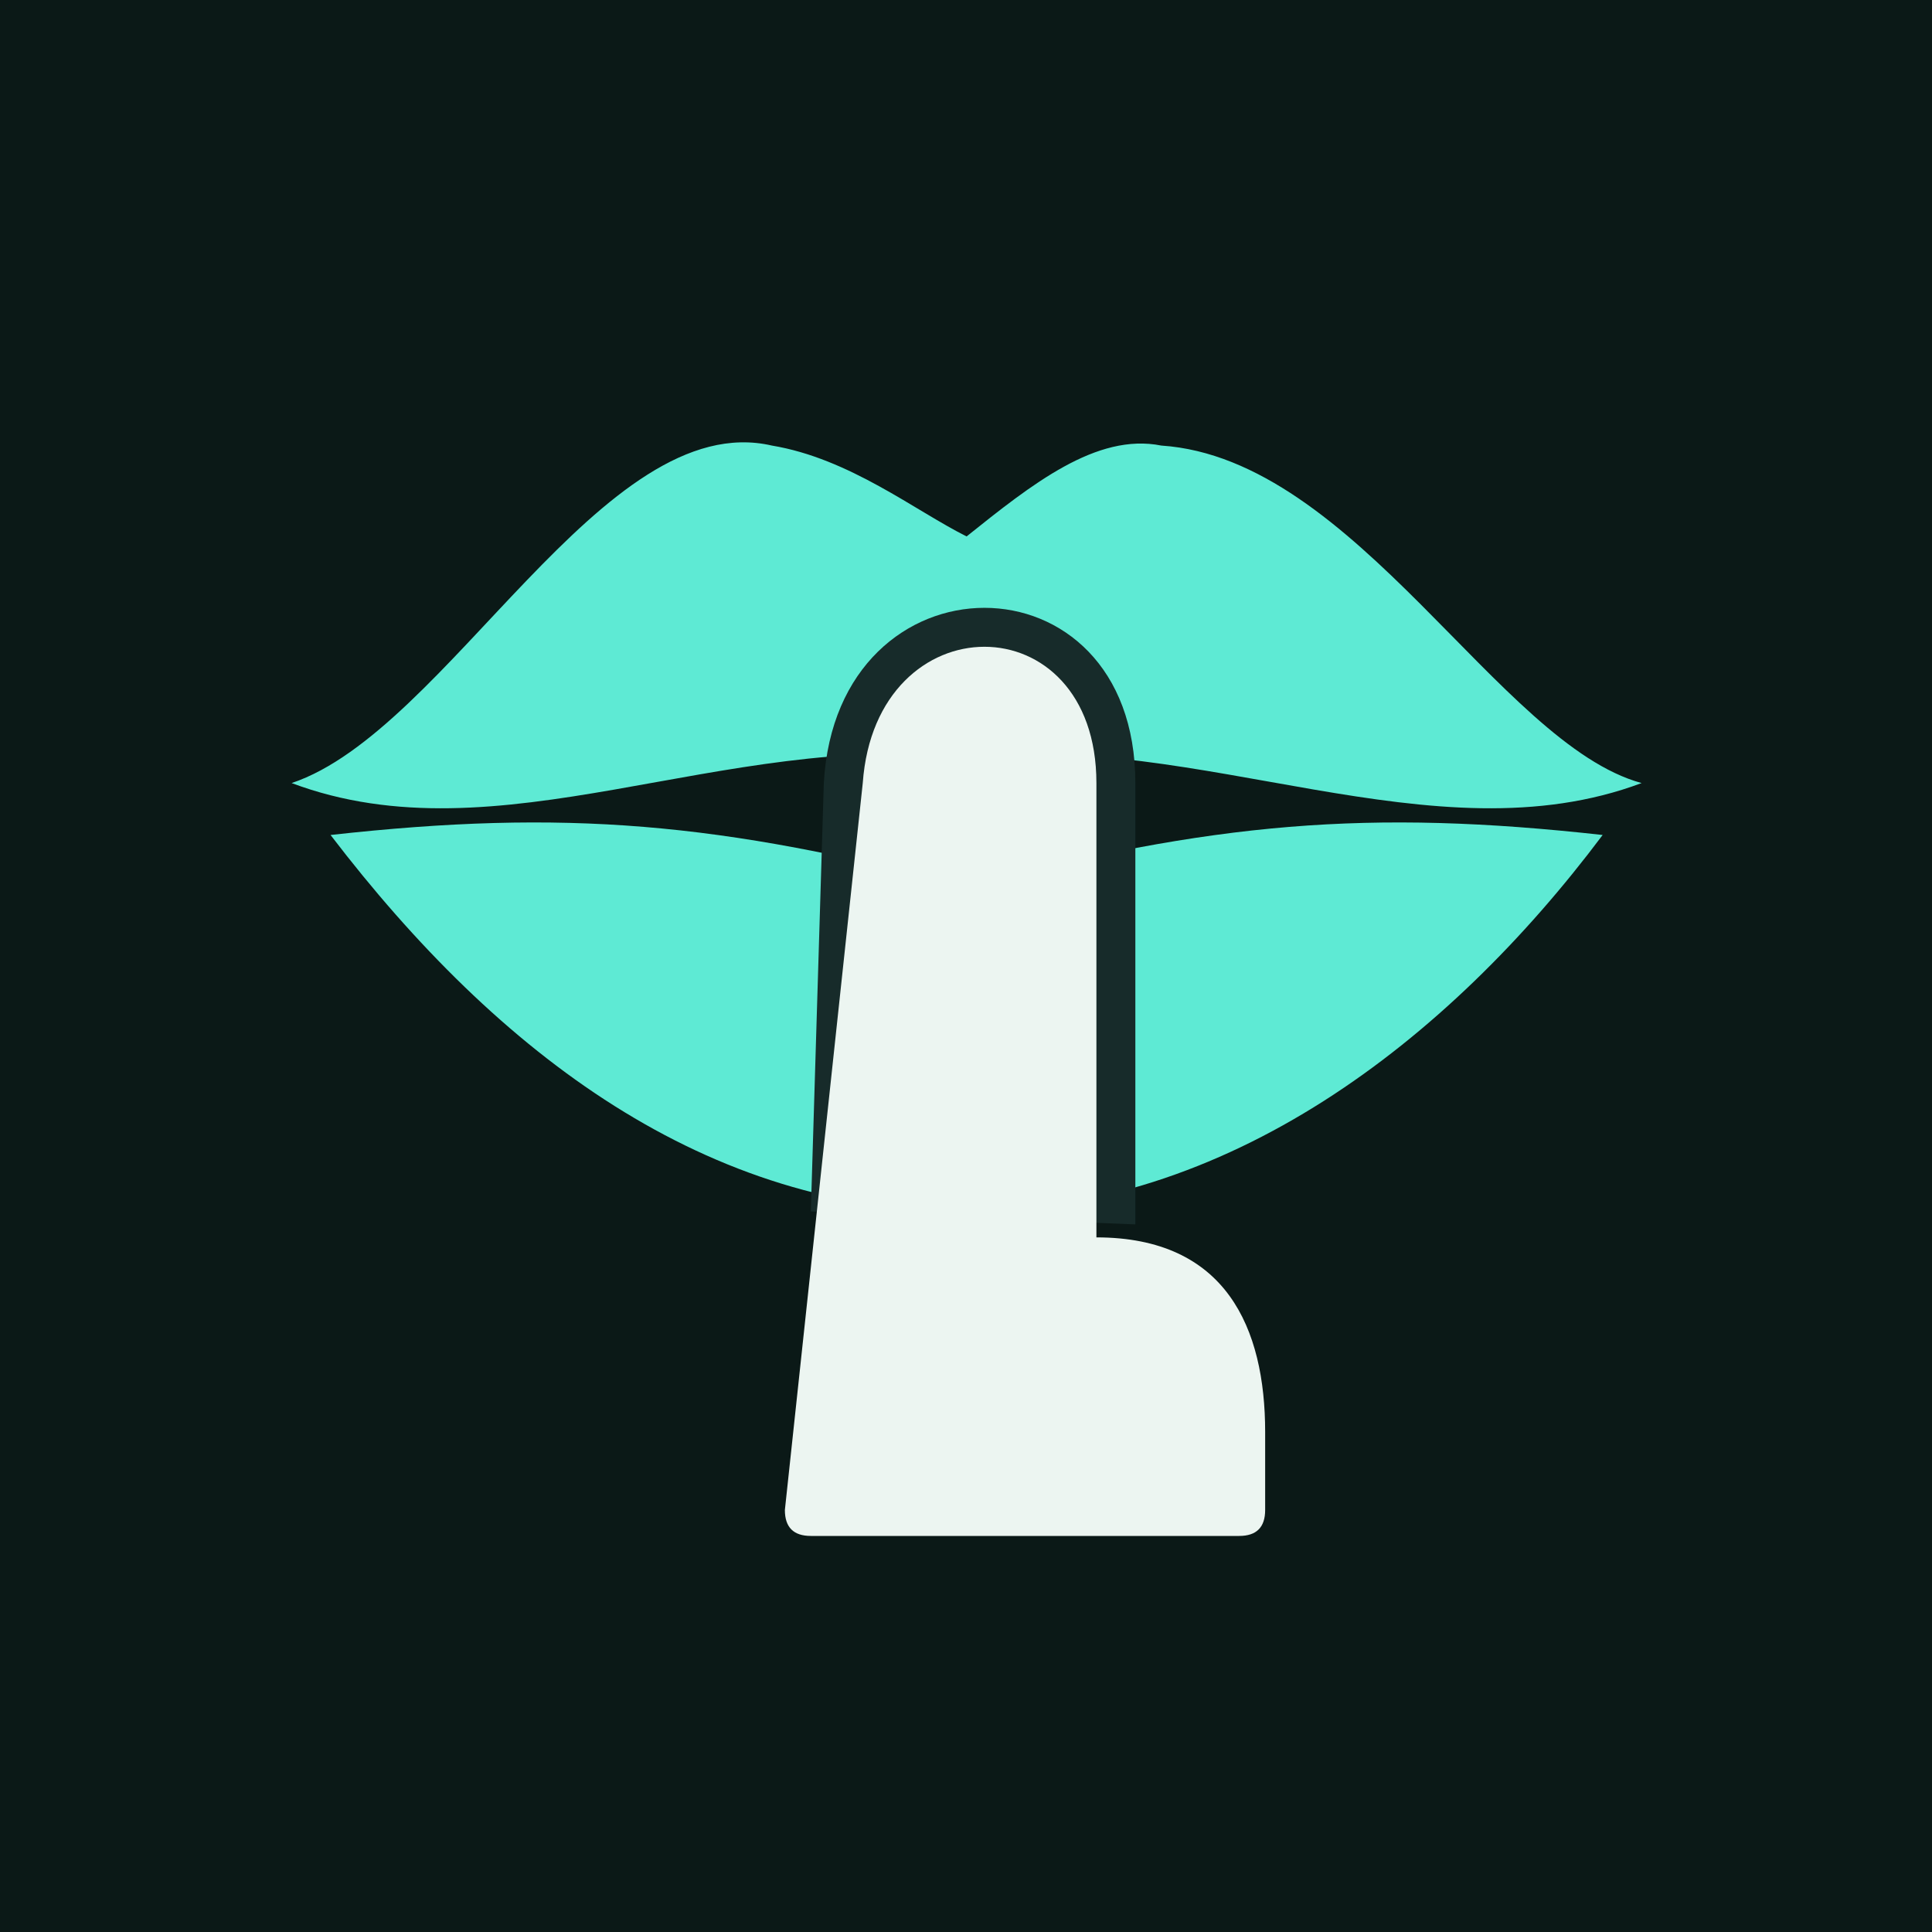
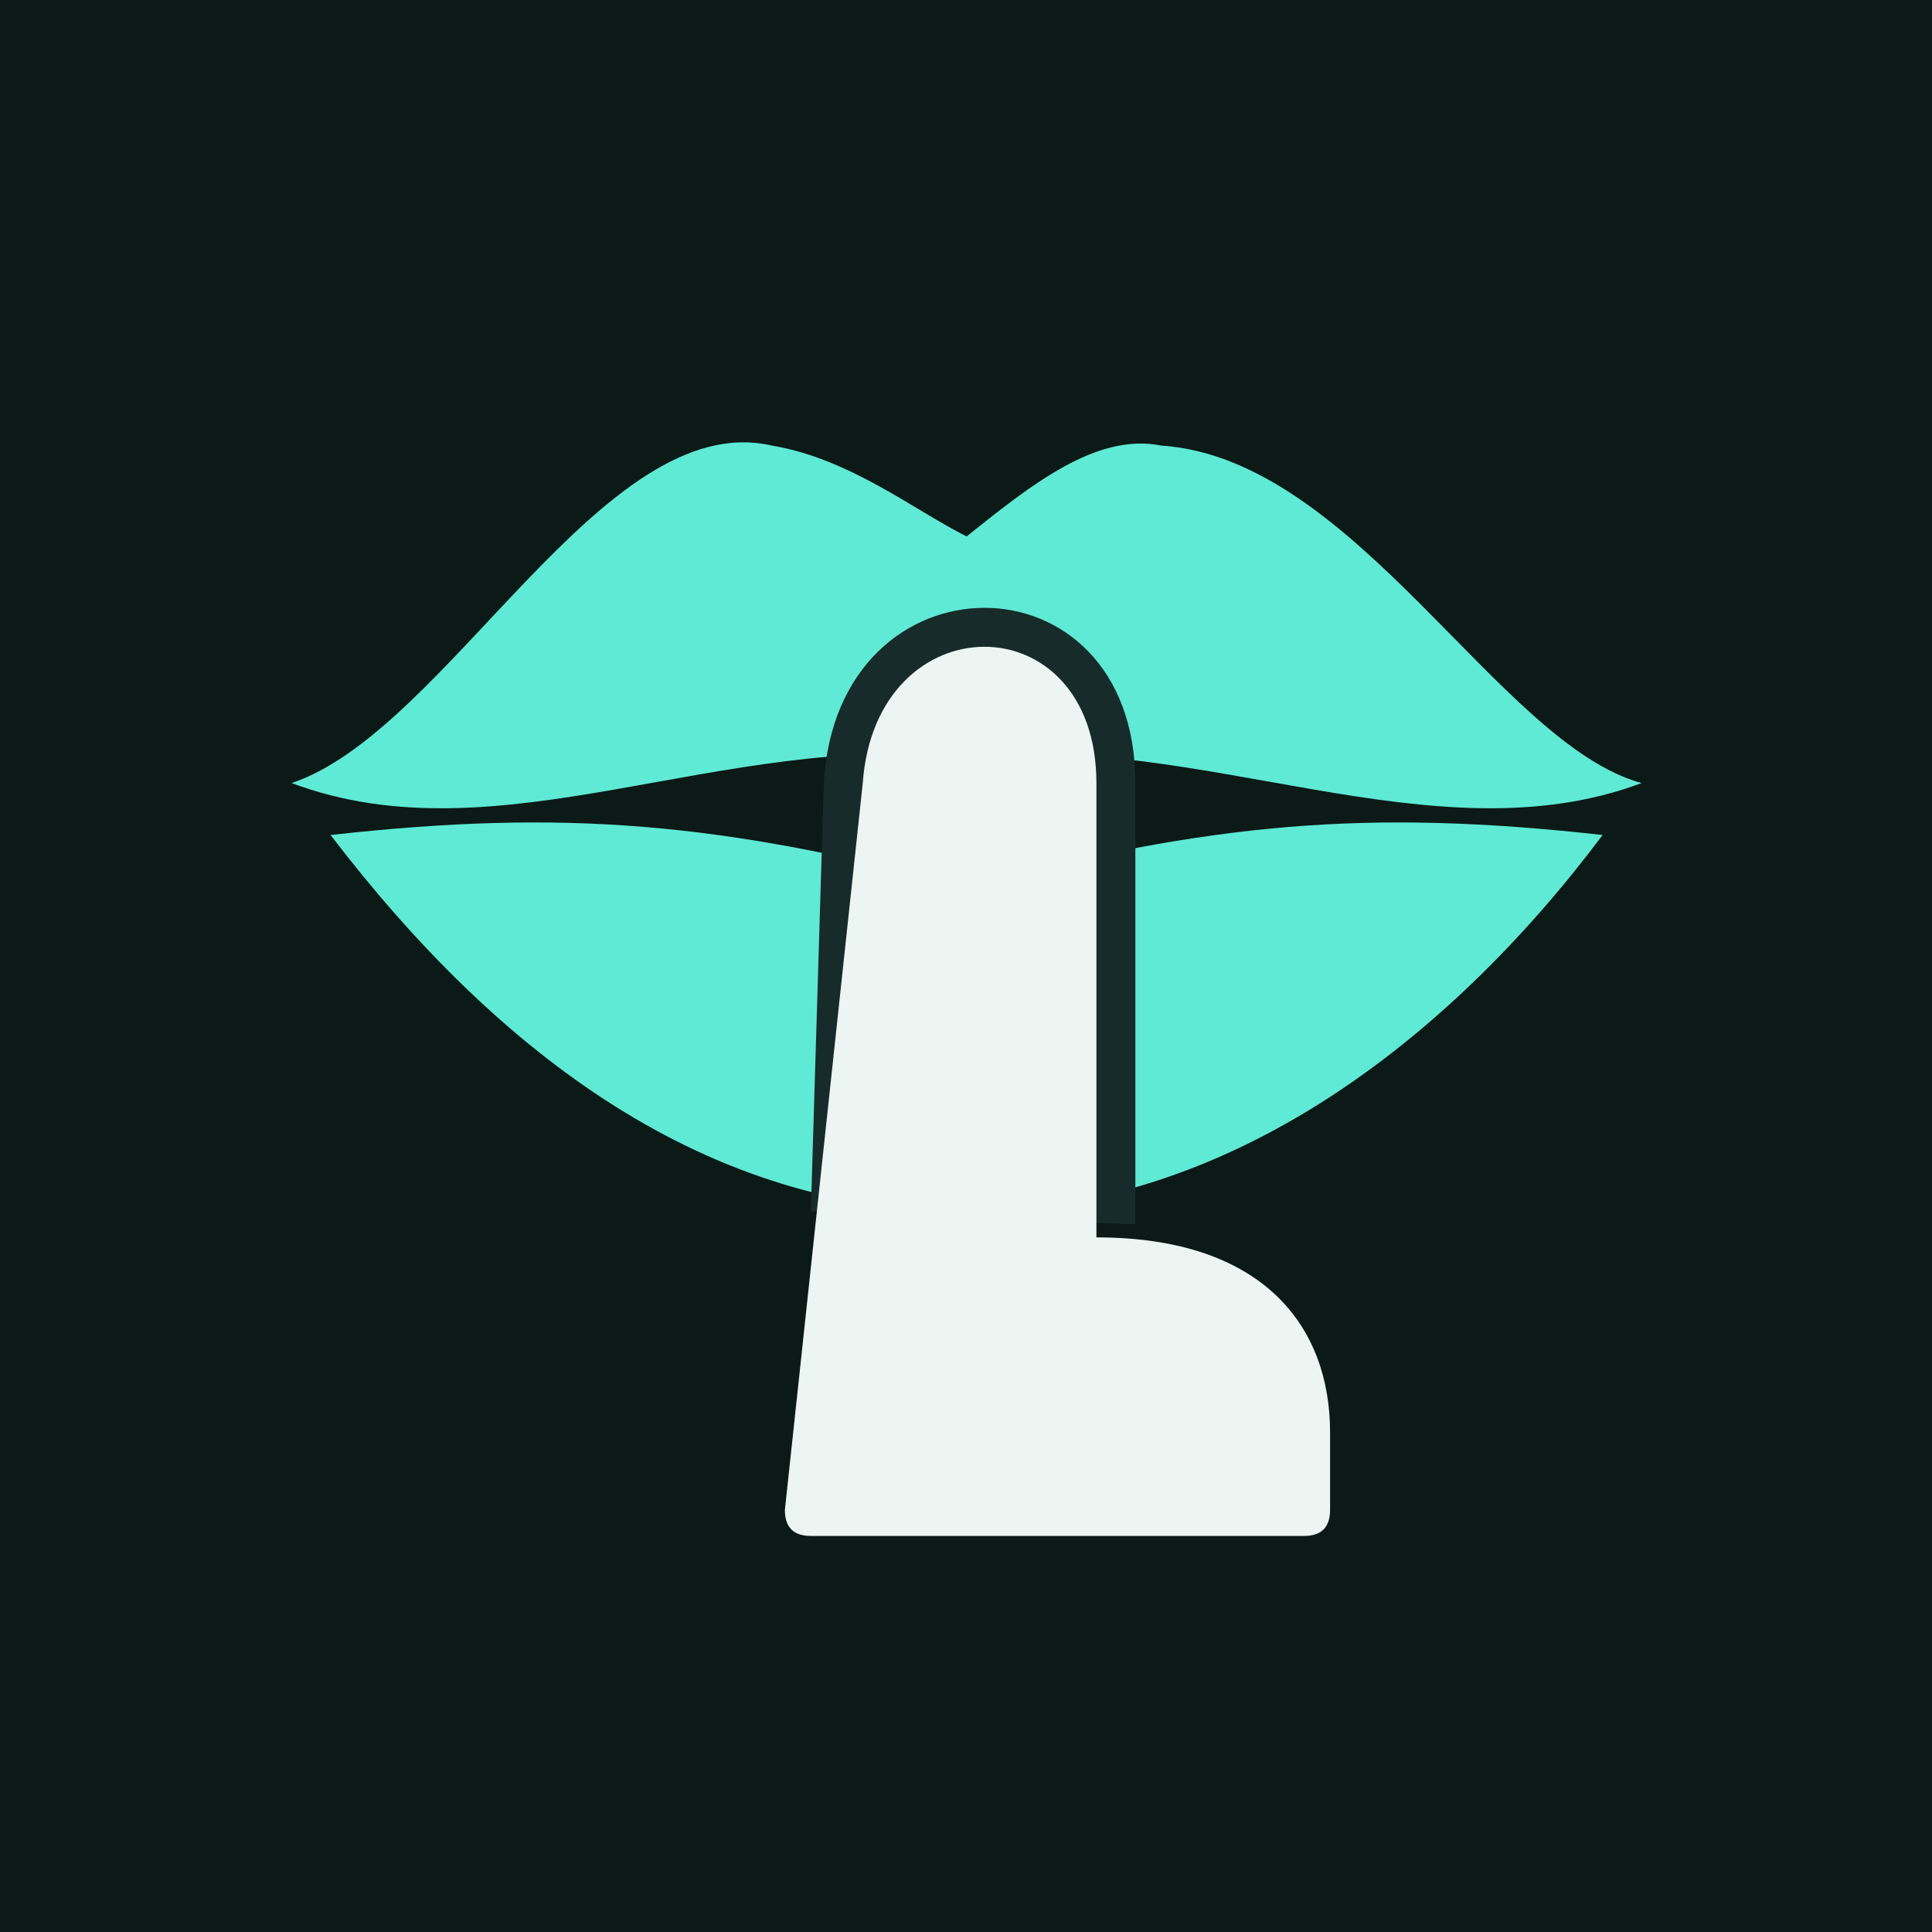
<svg xmlns="http://www.w3.org/2000/svg" viewBox="0 0 128 128" fill="none">
  <path fill="#0b1917" d="M0 0H128V128H0Z" />
  <g transform="translate(9 2) scale(.86)">
    <path fill="#5eead4" d="M12 58C24 54 36 29 49 32C55 33 60 37 64 39C69 35 74 31 79 32C94 33 105 55 116 58C100 64 82 54 64 56C45 54 28 64 12 58Z" />
    <path fill="#5eead4" d="M15 62C33 60 45 61 64 66C83 61 95 60 113 62C101 78 84 91 64 91C44 91 28 79 15 62Z" />
    <path fill="#172b2a" d="M52 91L53 58C54 40 77 40 77 58V92Z" />
-     <path fill="#ecf5f1" d="M50 114L56 58C57 44 74 44 74 58V93C84 93 87 100 87 108V114Q87 116 85 116H52Q50 116 50 114Z" />
+     <path fill="#ecf5f1" d="M50 114L56 58C57 44 74 44 74 58V93C87 93 92 100 92 108V114Q92 116 90 116H52Q50 116 50 114Z" />
  </g>
</svg>
